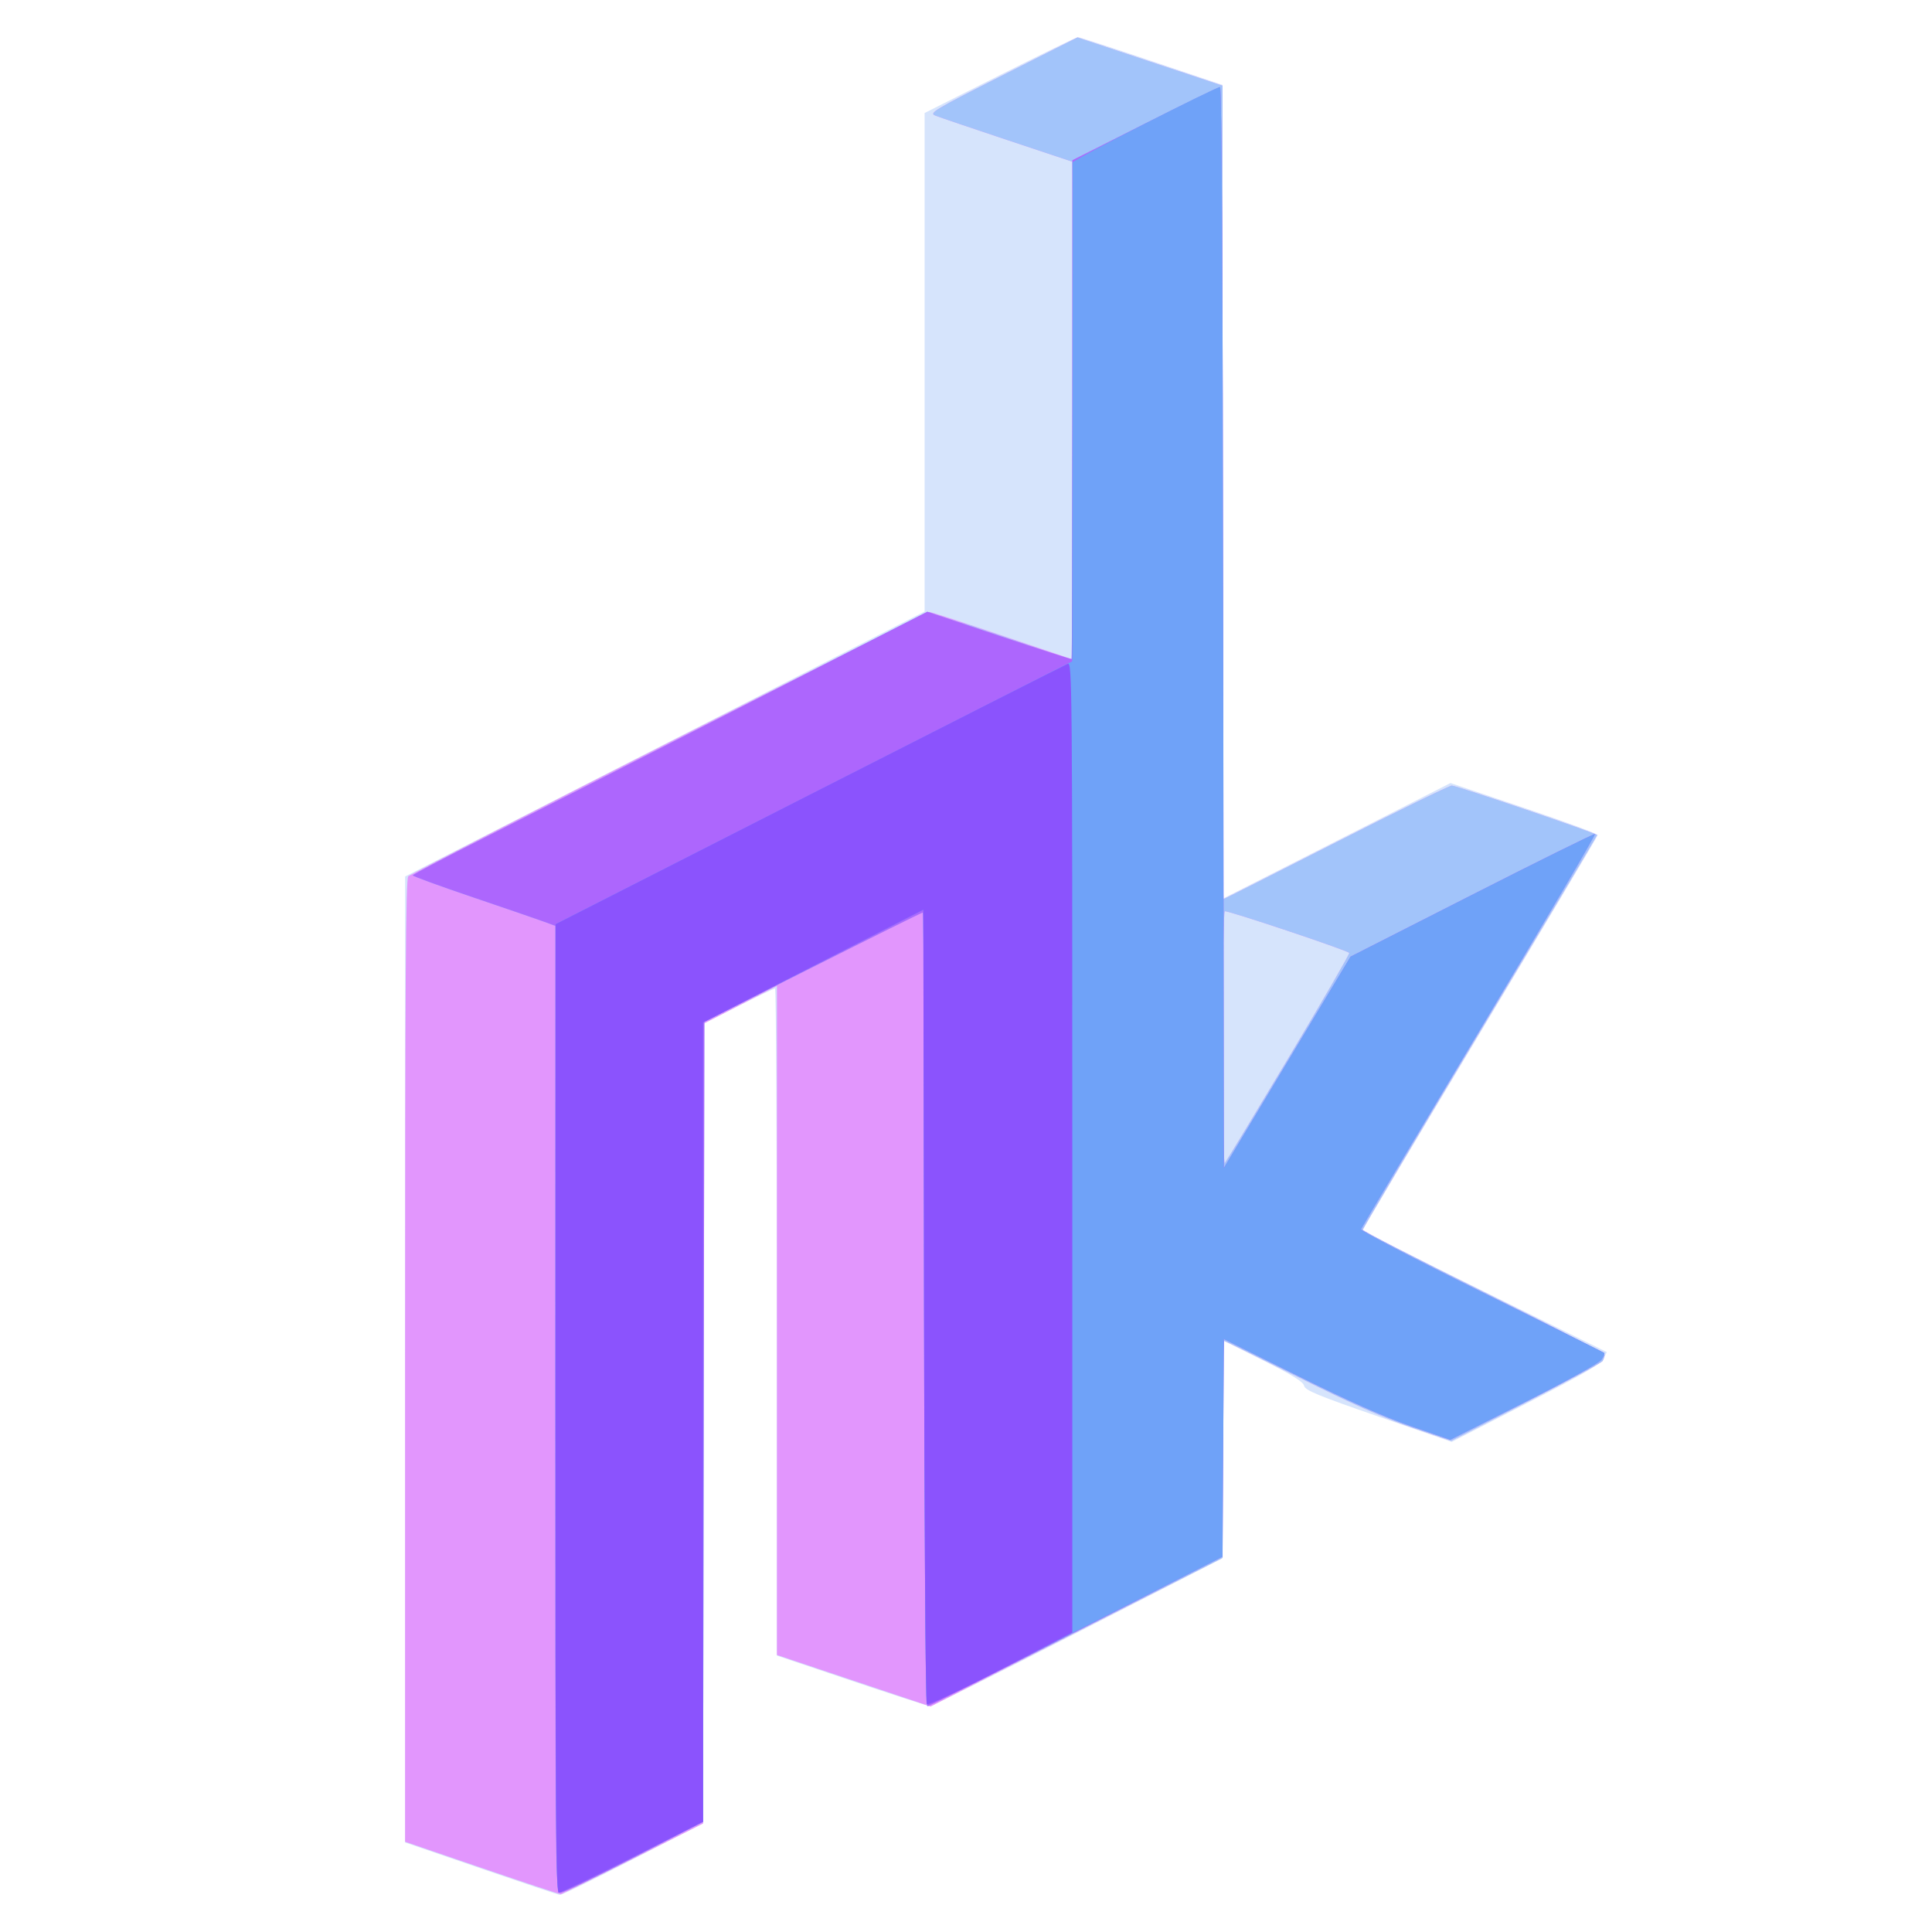
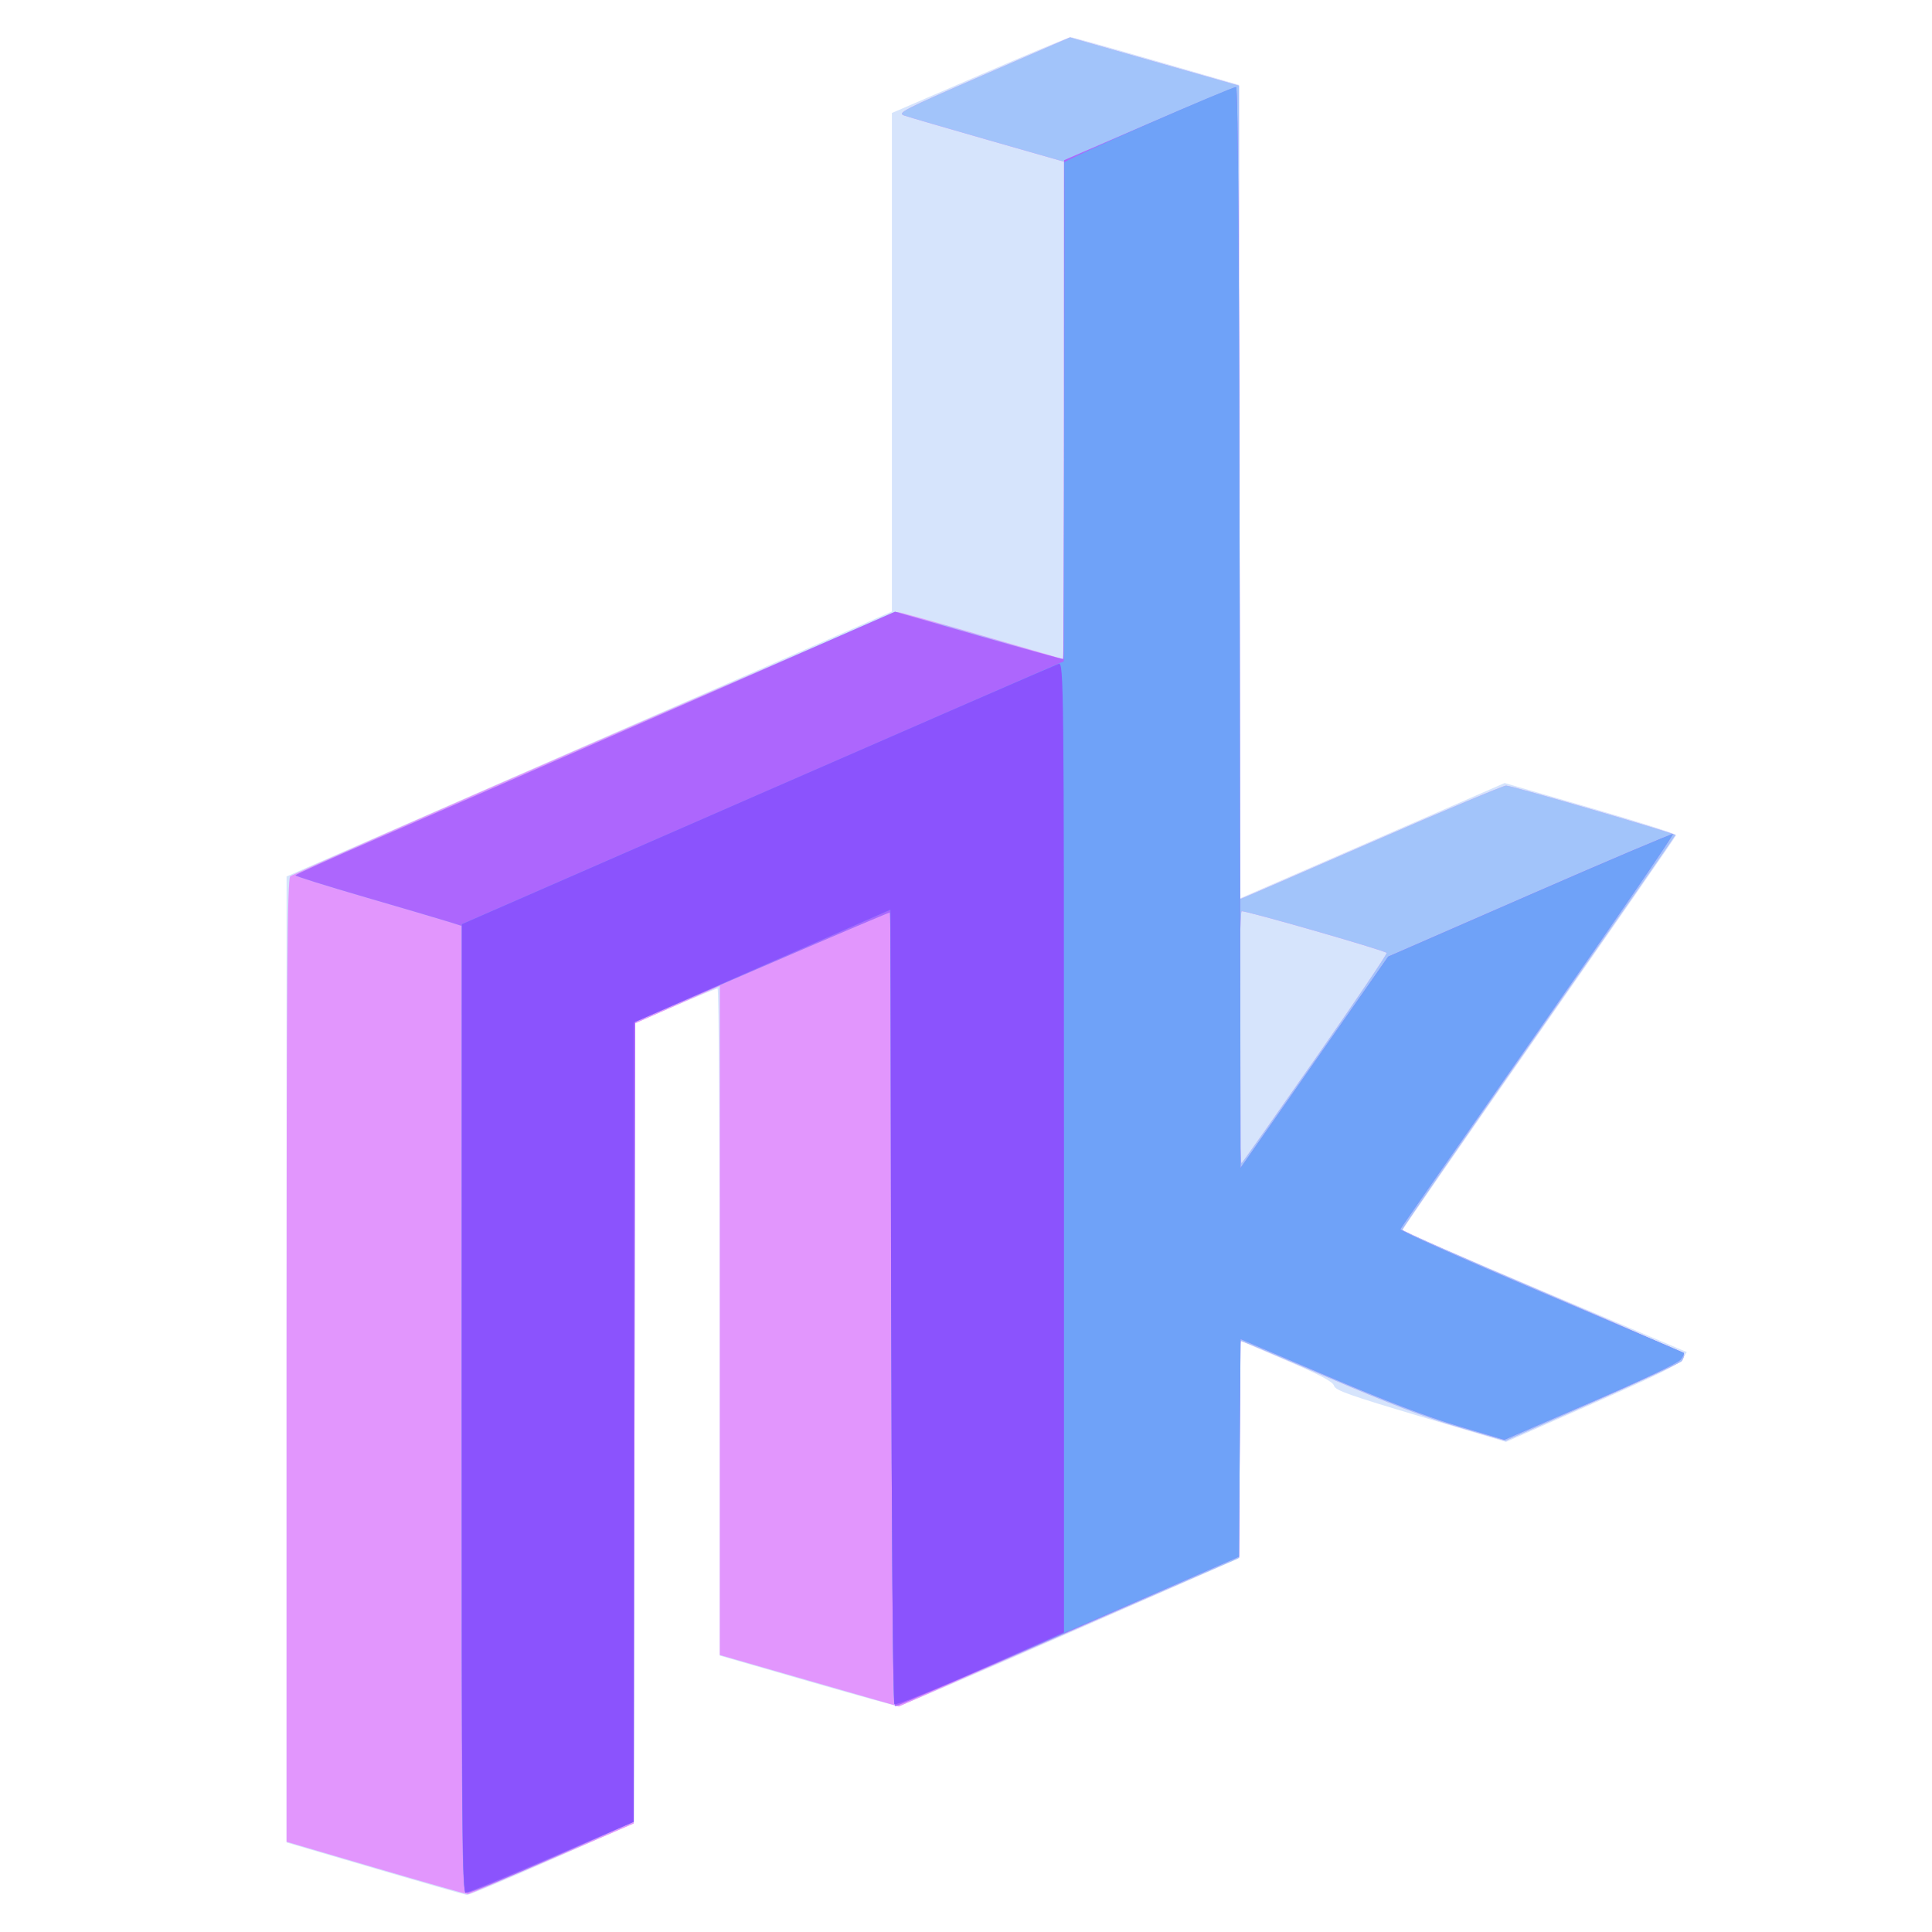
<svg xmlns="http://www.w3.org/2000/svg" width="512mm" height="512mm" viewBox="0 0 512 512" version="1.1" id="svg1" xml:space="preserve">
  <defs id="defs1" />
  <g id="layer1">
-     <g id="g1" transform="matrix(2.550716,0,0,2.632618,9.061877,-144.7192)">
+     <g id="g1" transform="matrix(2.972043,0,0,2.632618,-38.59162,-144.7192)">
      <path style="fill:#d6e4fc" d="m 46.408,243.062 -7.871,-2.615 v -48.623 -48.623 l 26.987,-13.336 26.988,-13.336 V 91.437 66.346 l 7.834,-3.82 c 4.309,-2.101 7.951,-3.82 8.094,-3.82 0.143,0 3.583,1.084 7.644,2.408 l 7.384,2.408 v 40.963 40.963 l 11.84,-5.827 11.84,-5.827 7.673,2.508 c 4.22,1.38 7.652,2.612 7.627,2.739 -0.025,0.127 -5.532,9.095 -12.237,19.931 -6.705,10.835 -12.188,19.765 -12.184,19.844 0.004,0.079 5.713,2.87 12.686,6.202 l 12.679,6.059 -0.36,0.688 c -0.276,0.528 -2.155,1.582 -8.058,4.522 l -7.698,3.834 -7.602,-2.55 c -6.371,-2.137 -7.624,-2.64 -7.737,-3.103 -0.099,-0.407 -1.216,-1.076 -4.236,-2.536 l -4.101,-1.983 -0.132,10.975 -0.132,10.975 -14.946,7.41 c -8.22,4.075 -15.107,7.41 -15.304,7.41 -0.197,0 -3.859,-1.144 -8.139,-2.542 l -7.781,-2.542 v -33.574 c 0,-18.466 -0.089,-33.576 -0.198,-33.578 -0.109,-0.002 -1.836,0.795 -3.836,1.771 l -3.638,1.775 v 40.234 40.234 l -7.277,3.636 c -4.003,2 -7.426,3.616 -7.607,3.592 -0.181,-0.024 -3.872,-1.221 -8.201,-2.659 z" id="path6" />
      <path style="fill:#e296fd" d="m 46.54,243.024 -8.004,-2.653 v -48.468 c 0,-38.464 0.068,-48.519 0.331,-48.718 0.812,-0.616 53.772,-26.639 54.149,-26.607 0.232,0.02 3.666,1.1 7.632,2.401 l 7.21,2.365 V 96.296 71.248 l -6.764,-2.183 c -3.72,-1.201 -7.083,-2.308 -7.474,-2.461 -0.66,-0.258 -0.161,-0.547 7.03,-4.069 l 7.741,-3.791 7.533,2.428 7.533,2.428 0.006,40.944 c 0.003,22.519 0.047,40.944 0.097,40.944 0.05,0 5.319,-2.578 11.708,-5.728 6.389,-3.151 11.795,-5.718 12.014,-5.706 0.59,0.034 15.081,4.816 15.081,4.977 0,0.076 -5.477,8.99 -12.171,19.81 -6.694,10.82 -12.171,19.782 -12.171,19.916 0,0.134 5.655,2.958 12.568,6.277 6.912,3.318 12.566,6.166 12.564,6.329 -0.002,0.163 -0.095,0.438 -0.206,0.613 -0.111,0.175 -3.697,2.055 -7.968,4.177 l -7.766,3.86 -4.132,-1.368 c -2.955,-0.978 -6.295,-2.414 -11.723,-5.037 -4.175,-2.018 -7.657,-3.67 -7.739,-3.67 -0.082,0 -0.149,4.912 -0.149,10.915 v 10.915 l -15.17,7.494 -15.17,7.494 -7.981,-2.593 -7.981,-2.593 v -33.674 -33.674 l -3.836,1.913 -3.836,1.913 v 40.243 40.243 l -7.3,3.549 c -4.015,1.952 -7.378,3.559 -7.474,3.572 -0.096,0.012 -3.776,-1.172 -8.178,-2.631 z m 83.805,-81.605 c 3.531,-5.717 6.361,-10.454 6.29,-10.525 -0.292,-0.292 -12.73,-4.322 -12.94,-4.192 -0.125,0.077 -0.227,5.872 -0.227,12.878 0,7.172 0.1,12.627 0.229,12.486 0.126,-0.138 3.118,-4.929 6.649,-10.646 z" id="path5" />
      <path style="fill:#a2c4fa" d="m 54.147,196.839 v -48.661 l -1.124,-0.403 c -0.618,-0.221 -3.952,-1.331 -7.408,-2.465 -3.456,-1.134 -6.284,-2.133 -6.284,-2.22 0,-0.087 3.185,-1.711 7.078,-3.609 3.893,-1.898 15.921,-7.835 26.73,-13.191 l 19.653,-9.74 1.891,0.609 c 1.04,0.335 2.079,0.646 2.308,0.691 0.229,0.045 0.446,0.106 0.483,0.135 0.036,0.029 0.185,0.083 0.331,0.119 0.146,0.036 0.324,0.096 0.397,0.132 0.073,0.036 0.251,0.096 0.397,0.132 0.146,0.036 0.294,0.09 0.331,0.119 0.036,0.029 0.245,0.095 0.463,0.147 0.218,0.051 2.178,0.697 4.356,1.435 2.177,0.738 3.993,1.342 4.035,1.342 0.042,0 0.076,-11.287 0.076,-25.082 V 71.248 l -6.764,-2.183 c -3.72,-1.201 -7.083,-2.308 -7.474,-2.461 -0.66,-0.258 -0.161,-0.547 7.03,-4.069 l 7.741,-3.791 7.533,2.428 7.533,2.428 0.006,40.944 c 0.003,22.519 0.047,40.944 0.097,40.944 0.05,0 5.319,-2.578 11.708,-5.728 6.389,-3.151 11.795,-5.718 12.014,-5.706 0.59,0.034 15.081,4.816 15.081,4.977 0,0.076 -5.477,8.99 -12.171,19.81 -6.694,10.82 -12.171,19.782 -12.171,19.916 0,0.134 5.655,2.958 12.568,6.277 6.912,3.318 12.566,6.166 12.564,6.329 -0.002,0.163 -0.095,0.438 -0.206,0.613 -0.111,0.175 -3.697,2.055 -7.968,4.177 l -7.766,3.86 -4.132,-1.368 c -2.955,-0.978 -6.295,-2.414 -11.723,-5.037 -4.175,-2.018 -7.657,-3.67 -7.739,-3.67 -0.082,0 -0.149,4.919 -0.149,10.931 v 10.931 l -15.208,7.457 c -8.364,4.101 -15.329,7.457 -15.478,7.457 -0.183,0 -0.271,-12.909 -0.271,-39.952 0,-21.974 -0.089,-39.944 -0.198,-39.934 -0.109,0.01 -5.259,2.487 -11.443,5.504 l -11.245,5.487 -0.067,40.268 -0.067,40.268 -7.141,3.572 c -3.928,1.965 -7.38,3.572 -7.672,3.572 -0.53,0 -0.531,-0.119 -0.531,-48.661 z m 76.198,-35.42 c 3.531,-5.717 6.361,-10.454 6.29,-10.525 -0.292,-0.292 -12.73,-4.322 -12.94,-4.192 -0.125,0.077 -0.227,5.872 -0.227,12.878 0,7.172 0.1,12.627 0.229,12.486 0.126,-0.138 3.118,-4.929 6.649,-10.646 z" id="path4" />
      <path style="fill:#ad66fd" d="m 54.147,196.839 v -48.661 l -1.124,-0.403 c -0.618,-0.221 -3.952,-1.331 -7.408,-2.465 -3.456,-1.134 -6.284,-2.133 -6.284,-2.22 0,-0.087 3.185,-1.711 7.078,-3.609 3.893,-1.898 15.922,-7.835 26.733,-13.193 l 19.655,-9.741 7.458,2.417 c 4.102,1.329 7.489,2.385 7.528,2.347 0.039,-0.039 0.074,-11.353 0.078,-25.143 l 0.008,-25.073 7.54,-3.681 c 4.147,-2.025 7.657,-3.681 7.799,-3.681 0.169,0 0.283,19.046 0.326,54.406 l 0.067,54.406 6.583,-10.637 6.583,-10.637 12.586,-6.203 c 6.922,-3.411 12.678,-6.171 12.792,-6.132 0.114,0.039 -5.282,8.941 -11.99,19.782 -6.708,10.841 -12.246,19.837 -12.305,19.99 -0.06,0.153 5.581,2.999 12.534,6.324 6.953,3.325 12.688,6.084 12.745,6.131 0.057,0.047 -0.069,0.345 -0.28,0.662 -0.231,0.348 -3.431,2.067 -8.053,4.326 l -7.67,3.749 -4.089,-1.372 c -2.806,-0.942 -6.496,-2.532 -11.762,-5.069 l -7.673,-3.697 -0.069,10.953 -0.069,10.953 -15.163,7.525 c -8.34,4.139 -15.304,7.525 -15.475,7.525 -0.238,0 -0.312,-9.459 -0.312,-39.952 0,-21.974 -0.089,-39.944 -0.198,-39.934 -0.109,0.01 -5.259,2.487 -11.443,5.504 l -11.245,5.487 -0.067,40.268 -0.067,40.268 -7.141,3.572 c -3.928,1.965 -7.38,3.572 -7.672,3.572 -0.53,0 -0.531,-0.119 -0.531,-48.661 z" id="path3" />
      <path style="fill:#6fa2f8" d="m 54.16,196.751 0.013,-48.749 26.835,-13.229 26.835,-13.229 0.038,-25.003 c 0.021,-13.752 0.022,-25.1 10e-4,-25.219 -0.038,-0.219 14.845,-7.589 15.324,-7.589 0.169,0 0.283,19.046 0.326,54.406 l 0.067,54.406 6.583,-10.637 6.583,-10.637 12.586,-6.203 c 6.922,-3.411 12.678,-6.171 12.792,-6.132 0.114,0.039 -5.282,8.941 -11.99,19.782 -6.708,10.841 -12.246,19.837 -12.305,19.99 -0.06,0.153 5.581,2.999 12.534,6.324 6.953,3.325 12.688,6.084 12.745,6.131 0.057,0.047 -0.069,0.345 -0.28,0.662 -0.231,0.348 -3.431,2.067 -8.053,4.326 l -7.67,3.749 -4.089,-1.372 c -2.806,-0.942 -6.496,-2.532 -11.762,-5.069 l -7.673,-3.697 -0.069,10.952 -0.069,10.952 -15.258,7.531 c -8.392,4.142 -15.355,7.434 -15.474,7.314 -0.119,-0.119 -0.247,-18.16 -0.284,-40.091 l -0.067,-39.874 -11.443,5.676 -11.443,5.676 v 40.23 40.23 l -7.318,3.573 c -4.025,1.965 -7.478,3.573 -7.673,3.573 -0.295,0 -0.353,-8.154 -0.342,-48.749 z" id="path2" />
      <path style="fill:#8b53fd" d="m 54.16,196.751 0.013,-48.749 26.379,-13.018 c 14.508,-7.16 26.587,-13.096 26.842,-13.191 0.44,-0.164 0.463,2.264 0.463,48.67 v 48.843 l -7.443,3.723 c -4.192,2.097 -7.543,3.623 -7.672,3.494 -0.126,-0.126 -0.259,-18.1 -0.296,-40.103 l -0.067,-39.874 -11.443,5.676 -11.443,5.676 v 40.23 40.23 l -7.318,3.573 c -4.025,1.965 -7.478,3.573 -7.673,3.573 -0.295,0 -0.353,-8.154 -0.341,-48.749 z" id="path1" />
    </g>
  </g>
</svg>
